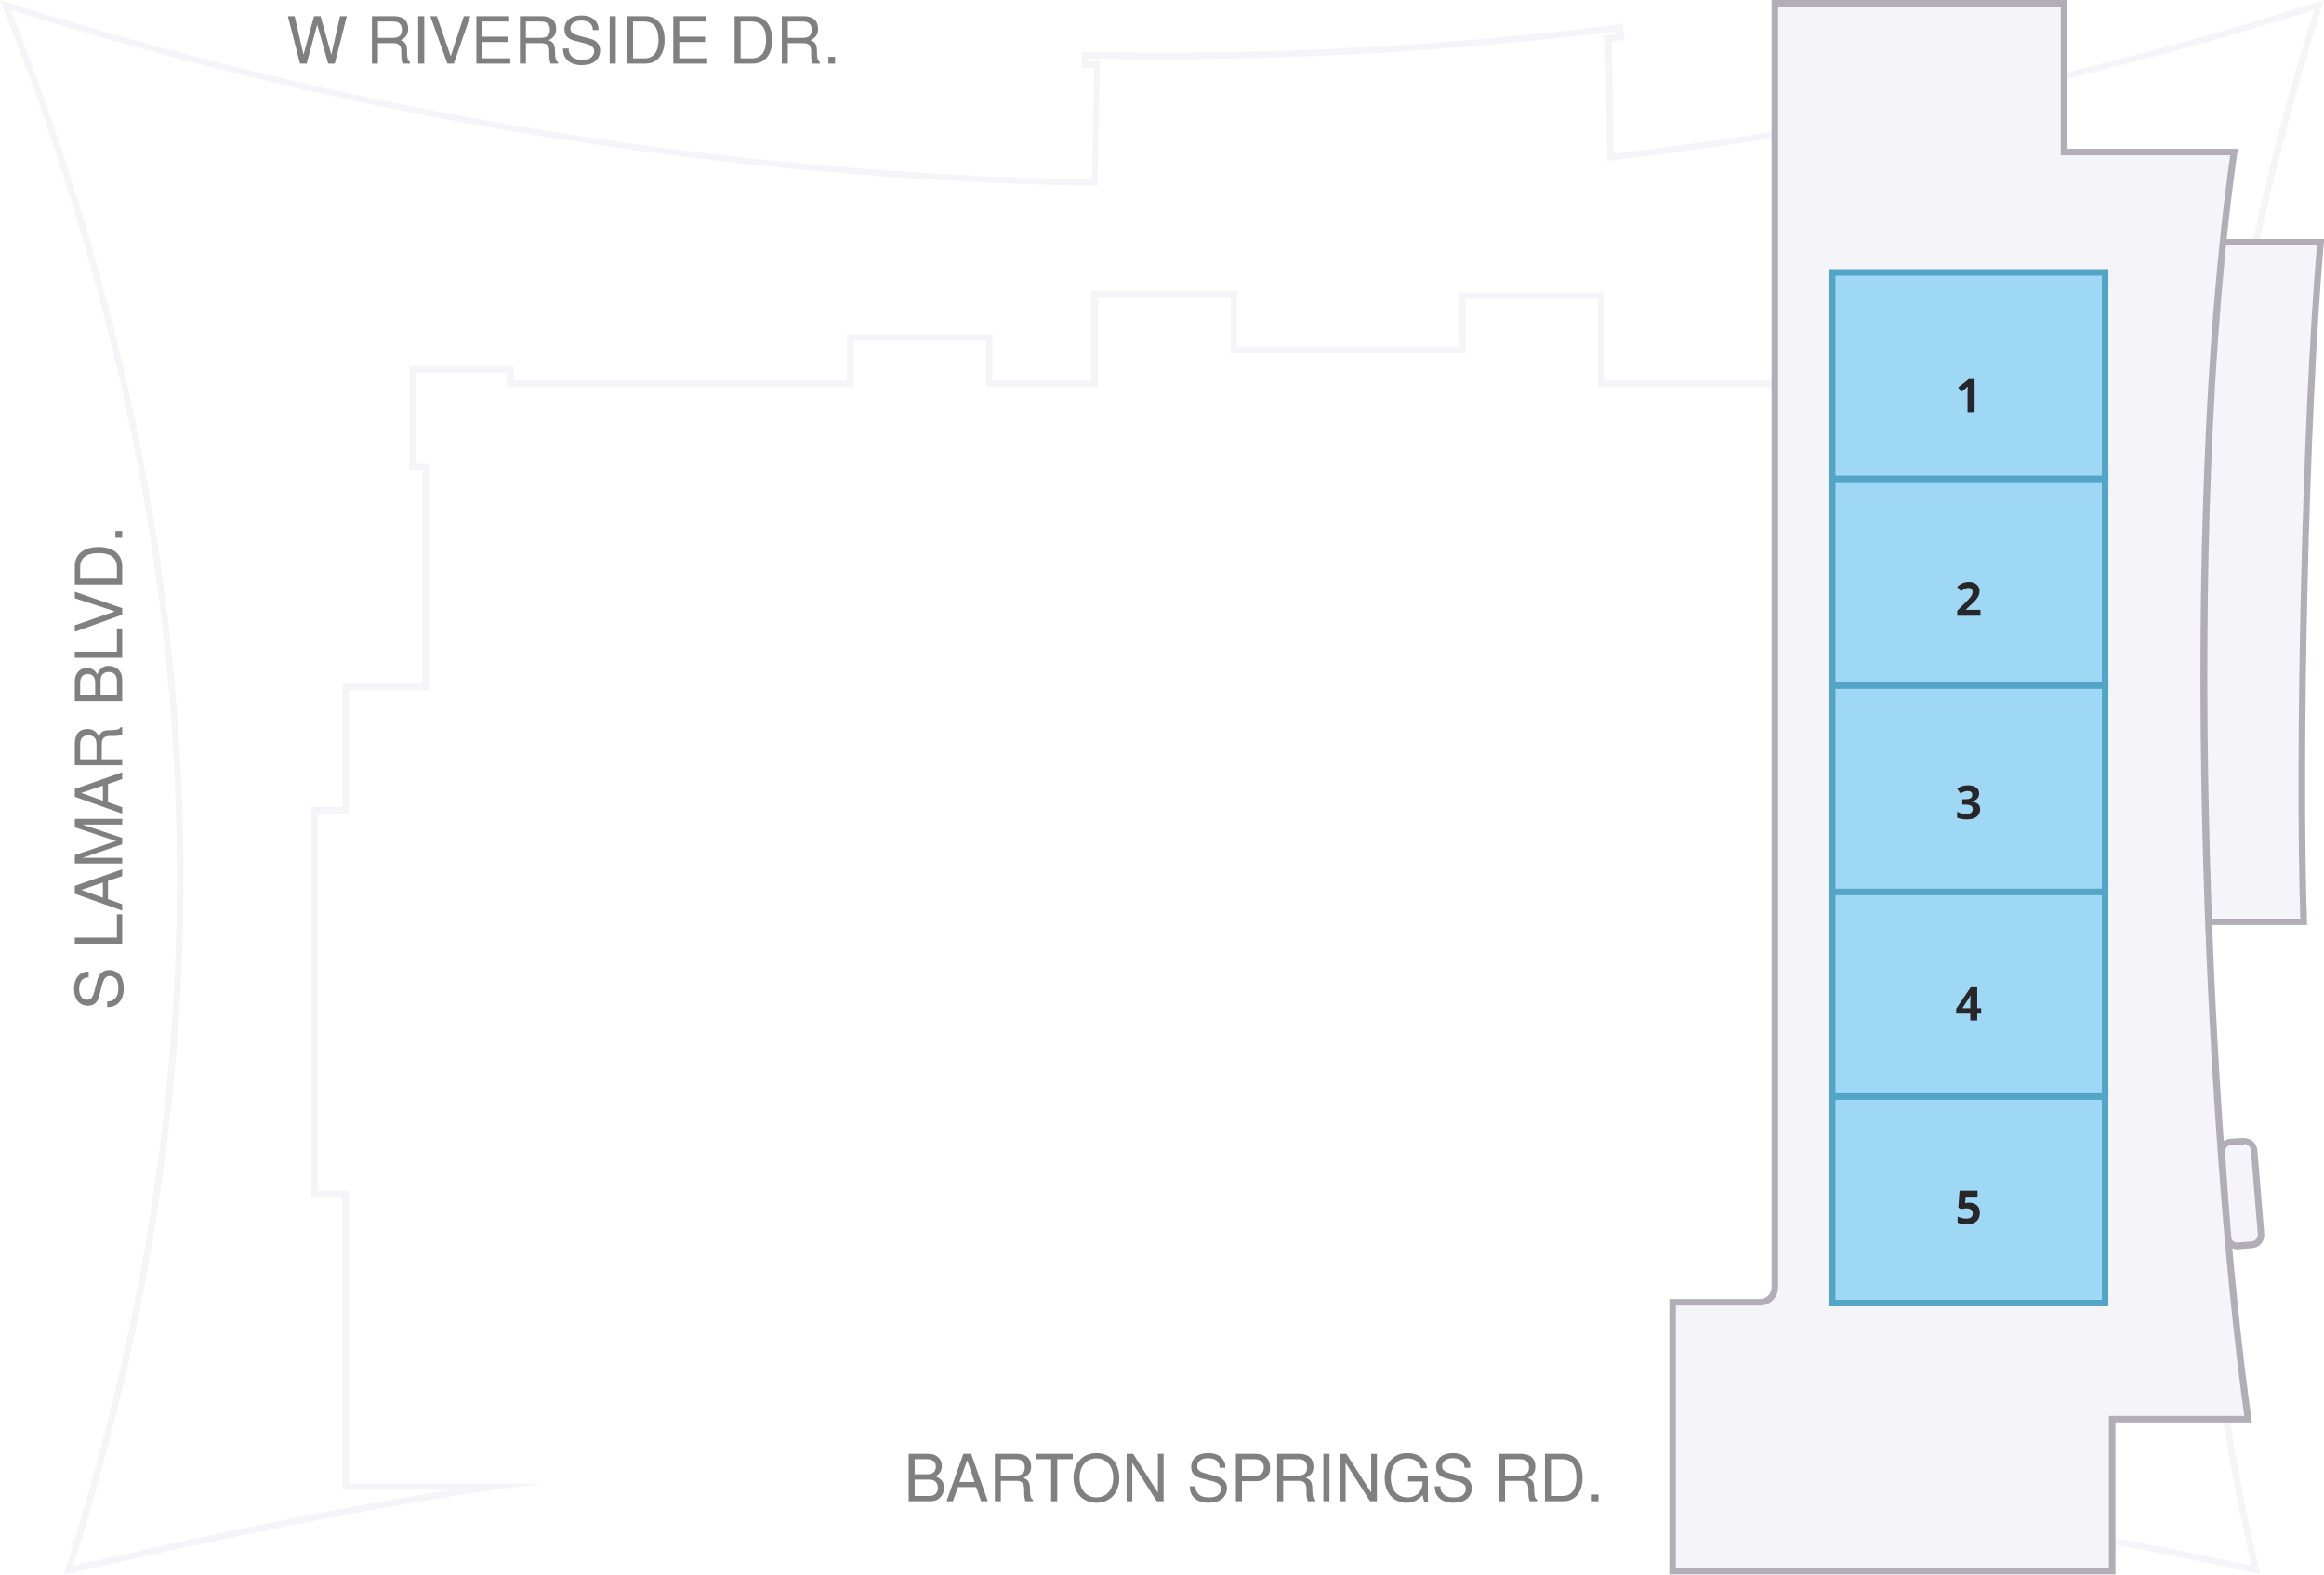
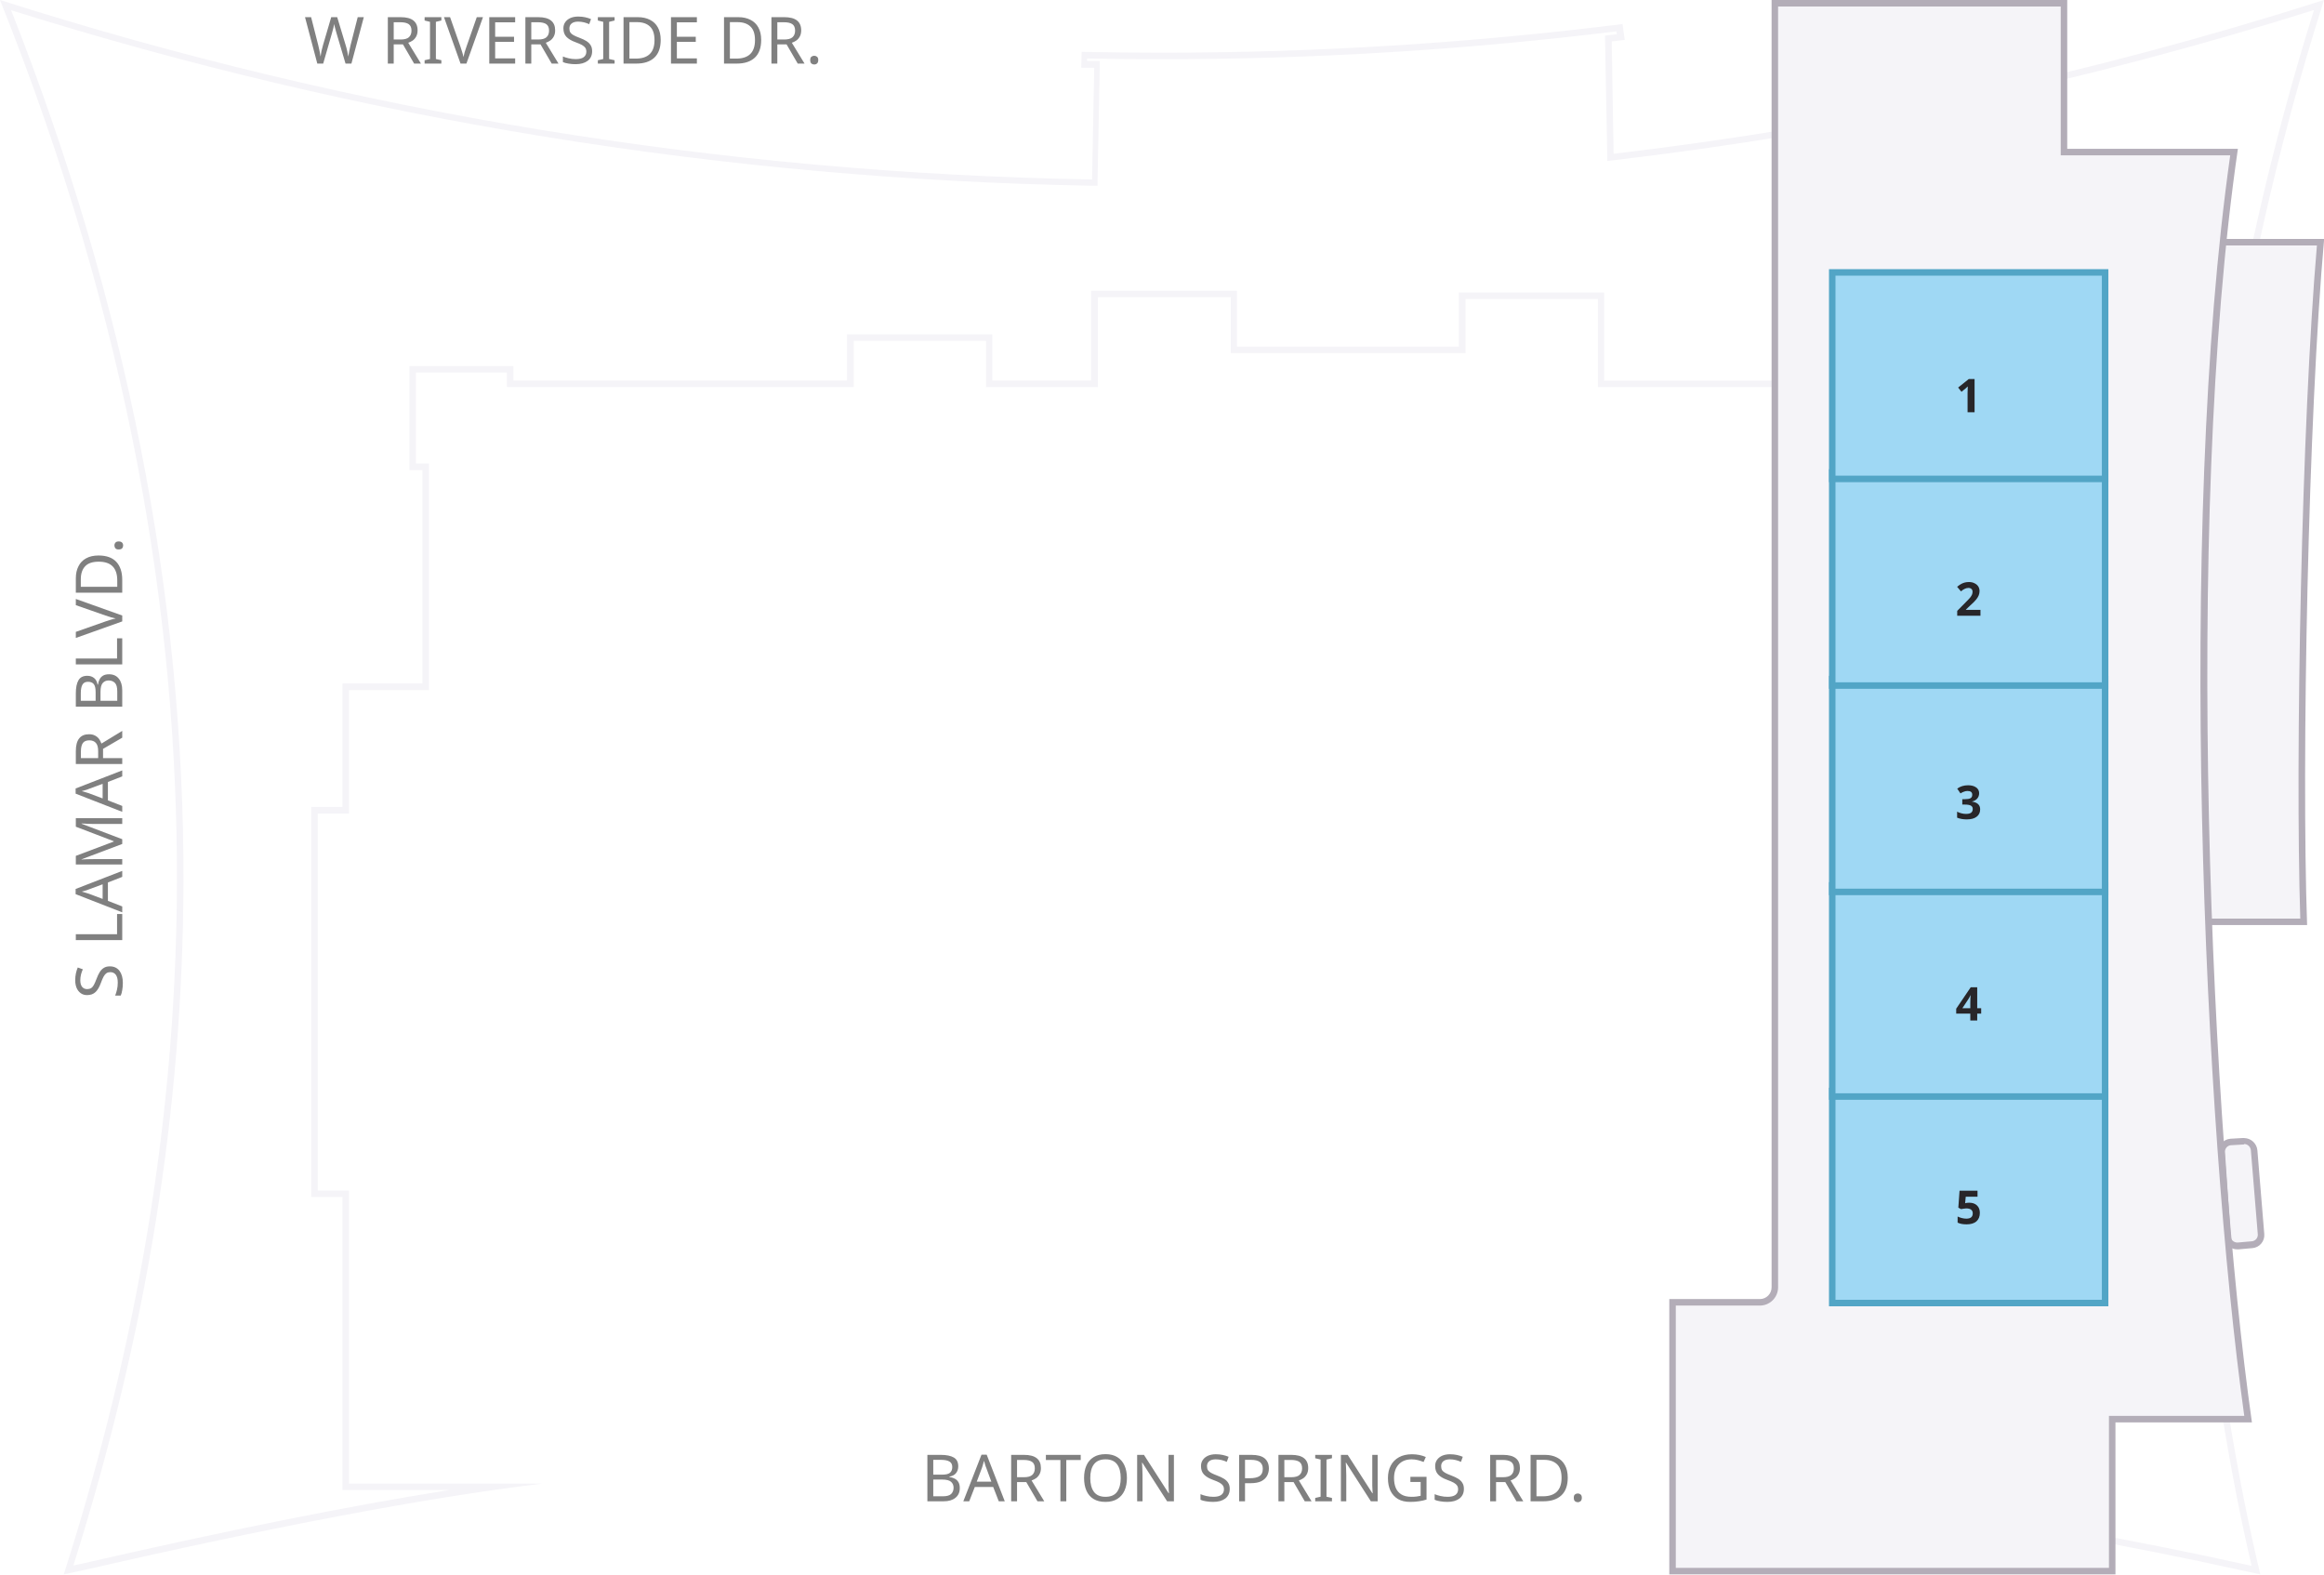
<svg xmlns="http://www.w3.org/2000/svg" id="map" viewBox="0 0 357.6 242.21" style="zoom: 1;">
  <defs>
    <style>.cls-1{fill:#f5f4f8;}.cls-2{fill:#b3adb8;}.cls-3{fill:#9fd8f4;stroke:#52a5c6;stroke-miterlimit:10;}.cls-4{font-size:7.15px;fill:#282629;font-family:OpenSans-Semibold, Open Sans;font-weight:700;}</style>
  </defs>
  <g id="clickable-Outdoor_Canopies" data-name="clickable-Outdoor Canopies">
    <path class="cls-1" d="M356.06,1.54C343,43.1,336.26,88.73,336,137.19c-.21,36.69,3.6,74.37,10.46,103.71l-1.39-.3c-7.87-1.74-16.4-3.45-26.08-5.21-.74-.18-15.15-3.61-29.28-6.18l24.62-.06h1V180.23H311V161.49h-8.49V108.69h8.16V76.3H298.49v-23H280.26v5.26H246.83V45H224.47v8.33H190.33v-8.6H167.89V58.54H152.69v-7.1H130.33v7.1H79V56.32H63v16h2v32.83H52.7v19H47.89v60H52.7v45.08H69.16c-15.49,2.46-34.46,6.26-56.61,11.35l-1.26.27c11.3-35.82,16.85-70.22,16.94-105.12.12-44.09-8.8-89.22-26.52-134.16a589.73,589.73,0,0,0,166.18,27l1,0,0-1,.33-17.19,0-1-1,0h-.95V9c3.81.08,7.66.11,11.46.11a574.49,574.49,0,0,0,70-4.29l.06.45h0l-.91.1-.9.11,0,.9.33,17.29,0,1.1,1.1-.13A588.41,588.41,0,0,0,356.06,1.54M357.6,0A584.74,584.74,0,0,1,248.29,23.66L248,6.37l2-.23-.33-2.44a570.84,570.84,0,0,1-70.81,4.41q-6.22,0-12.43-.13l-.06,2.44,2,0-.33,17.19A586,586,0,0,1,0,0C40,100,29.33,181.24,9.81,242.21l2.95-.63c28.16-6.46,52.55-11.16,70.66-13.33H53.7V183.17H48.89v-58H53.7v-19H66V71.31H64v-14H78v2.23h53.37v-7.1h20.36v7.1h17.21V45.73h20.44v8.6h36.13V46h20.36V59.54h35.43V54.29h16.24v23h12.15v30.4h-8.16v54.79H310v18.74h4.34v46.93l-37,.1c16.92,2.23,41.44,8.12,41.44,8.12,8.72,1.58,17.42,3.29,26.07,5.21l2.95.63C335.7,191.83,327.8,93.3,357.6,0Z" />
  </g>
-   <path class="cls-1" d="M334.42,141.82 V37.26 h22.63 c-2.4,27.36 -3.42,79.85 -2.59,104.56  Z " font-family="Helvetica" font-size="10px" text-anchor="middle" />
+   <path class="cls-1" d="M334.42,141.82 V37.26 h22.63 c-2.4,27.36 -3.42,79.85 -2.59,104.56 Z" font-family="Helvetica" font-size="10px" text-anchor="middle" />
  <path class="cls-2" d="M356.51,37.76c-2.35,27.32-3.36,78.79-2.56,103.56h-19V37.76h21.59m1.09-1H333.92V142.32H355c-.88-25,.17-78.2,2.62-105.56Z" />
  <path class="cls-1" d="M344.3,191.67a1.46,1.46,0,0,1-1.45-1.36L342,177.23a1.48,1.48,0,0,1,1.39-1.58l1.92-.11a1.58,1.58,0,0,1,1.63,1.42L348,189.84a1.52,1.52,0,0,1-1.37,1.63l-2.15.19Z" />
  <path class="cls-2" d="M345.35,176a1.07,1.07,0,0,1,1,1l1.06,12.88a1,1,0,0,1-.92,1.09l-2.15.19h-.09a1,1,0,0,1-1-.89l-.89-13.08a1,1,0,0,1,.92-1l1.91-.11h.06m0-1h-.12l-1.91.11a2,2,0,0,0-1.86,2.11l.89,13.08a2,2,0,0,0,2,1.83h.18l2.15-.19a2,2,0,0,0,1.83-2.17l-1.06-12.88a2.07,2.07,0,0,0-2-1.88Z" />
  <path class="cls-1" d="M257.36,241.71V200.36h13.43a2.31,2.31,0,0,0,2.31-2.31V.5h44.49V23.4h26.16c-8.35,58-4.14,150.08,2.16,194.93H325v23.38Z" />
  <path class="cls-2" d="M317.09,1V23.9h26.08c-8.21,57.86-4.08,149,2.16,193.93H324.51v23.38H257.86V200.86h12.93a2.81,2.81,0,0,0,2.81-2.81V1h43.49m1-1H272.6V198.05a1.81,1.81,0,0,1-1.81,1.81H256.86v42.35h68.65V218.83h21c-6.34-44.62-10.58-138.22-2.16-195.93H318.09V0Zm26.24,22.9h0Z" />
  <rect id="clickable-Meeting_Room_5" data-name="clickable-Meeting Room 5" class="cls-3" x="281.93" y="167.84" width="41.99" height="32.63" />
  <rect id="clickable-Meeting_Room_4" data-name="clickable-Meeting Room 4" class="cls-3" x="281.93" y="136.22" width="41.99" height="32.48" />
  <rect id="clickable-Meeting_Room_3" data-name="clickable-Meeting Room 3" class="cls-3" x="281.93" y="104.48" width="41.99" height="32.74" />
  <rect id="clickable-Meeting_Room_2" data-name="clickable-Meeting Room 2" class="cls-3" x="281.93" y="72.69" width="41.99" height="32.78" />
  <rect id="clickable-Meeting_Room_1" data-name="clickable-Meeting Room 1" class="cls-3" x="281.93" y="41.91" width="41.99" height="31.77" />
  <text class="cls-4" transform="translate(300.88 63.42)">1</text>
  <text class="cls-4" transform="translate(300.88 94.73)">2</text>
  <text class="cls-4" transform="translate(300.88 126)">3</text>
  <text class="cls-4" transform="translate(300.88 157)">4</text>
  <text class="cls-4" transform="translate(300.88 188.3)">5</text>
-   <text stroke="none" style="outline-style: none;" id="text2" stroke-width="1px" x="86.72px" text-rendering="geometricPrecision" font-family="Helvetica" fill="grey" font-size="10px" y="9.781px" transform="" text-anchor="middle">W RIVERSIDE DR.</text>
-   <text stroke="none" style="outline-style:none;" id="text1" stroke-width="1px" x="26.308px" text-rendering="geometricPrecision" font-family="Helvetica" fill="grey" font-size="10px" y="133.041px" transform="rotate(270 15.10156 129.3359)" text-anchor="middle">S LAMAR BLVD.</text>
-   <text stroke="none" style="outline-style:none;" id="text3" stroke-width="1px" x="192.929px" text-rendering="geometricPrecision" font-family="Helvetica" fill="grey" font-size="10px" y="230.967px" transform="" text-anchor="middle">BARTON SPRINGS RD.</text>
+   <text stroke="none" style="outline-style: none;" id="text2" stroke-width="1px" x="86.72px" text-rendering="geometricPrecision" font-family="Sans Serif" fill="grey" font-size="10px" y="9.781px" transform="" text-anchor="middle">W RIVERSIDE DR.</text>
+   <text stroke="none" style="outline-style:none;" id="text1" stroke-width="1px" x="26.308px" text-rendering="geometricPrecision" font-family="Sans Serif" fill="grey" font-size="10px" y="133.041px" transform="rotate(270 15.10156 129.3359)" text-anchor="middle">S LAMAR BLVD.</text>
+   <text stroke="none" style="outline-style:none;" id="text3" stroke-width="1px" x="192.929px" text-rendering="geometricPrecision" font-family="Sans Serif" fill="grey" font-size="10px" y="230.967px" transform="" text-anchor="middle">BARTON SPRINGS RD.</text>
</svg>
